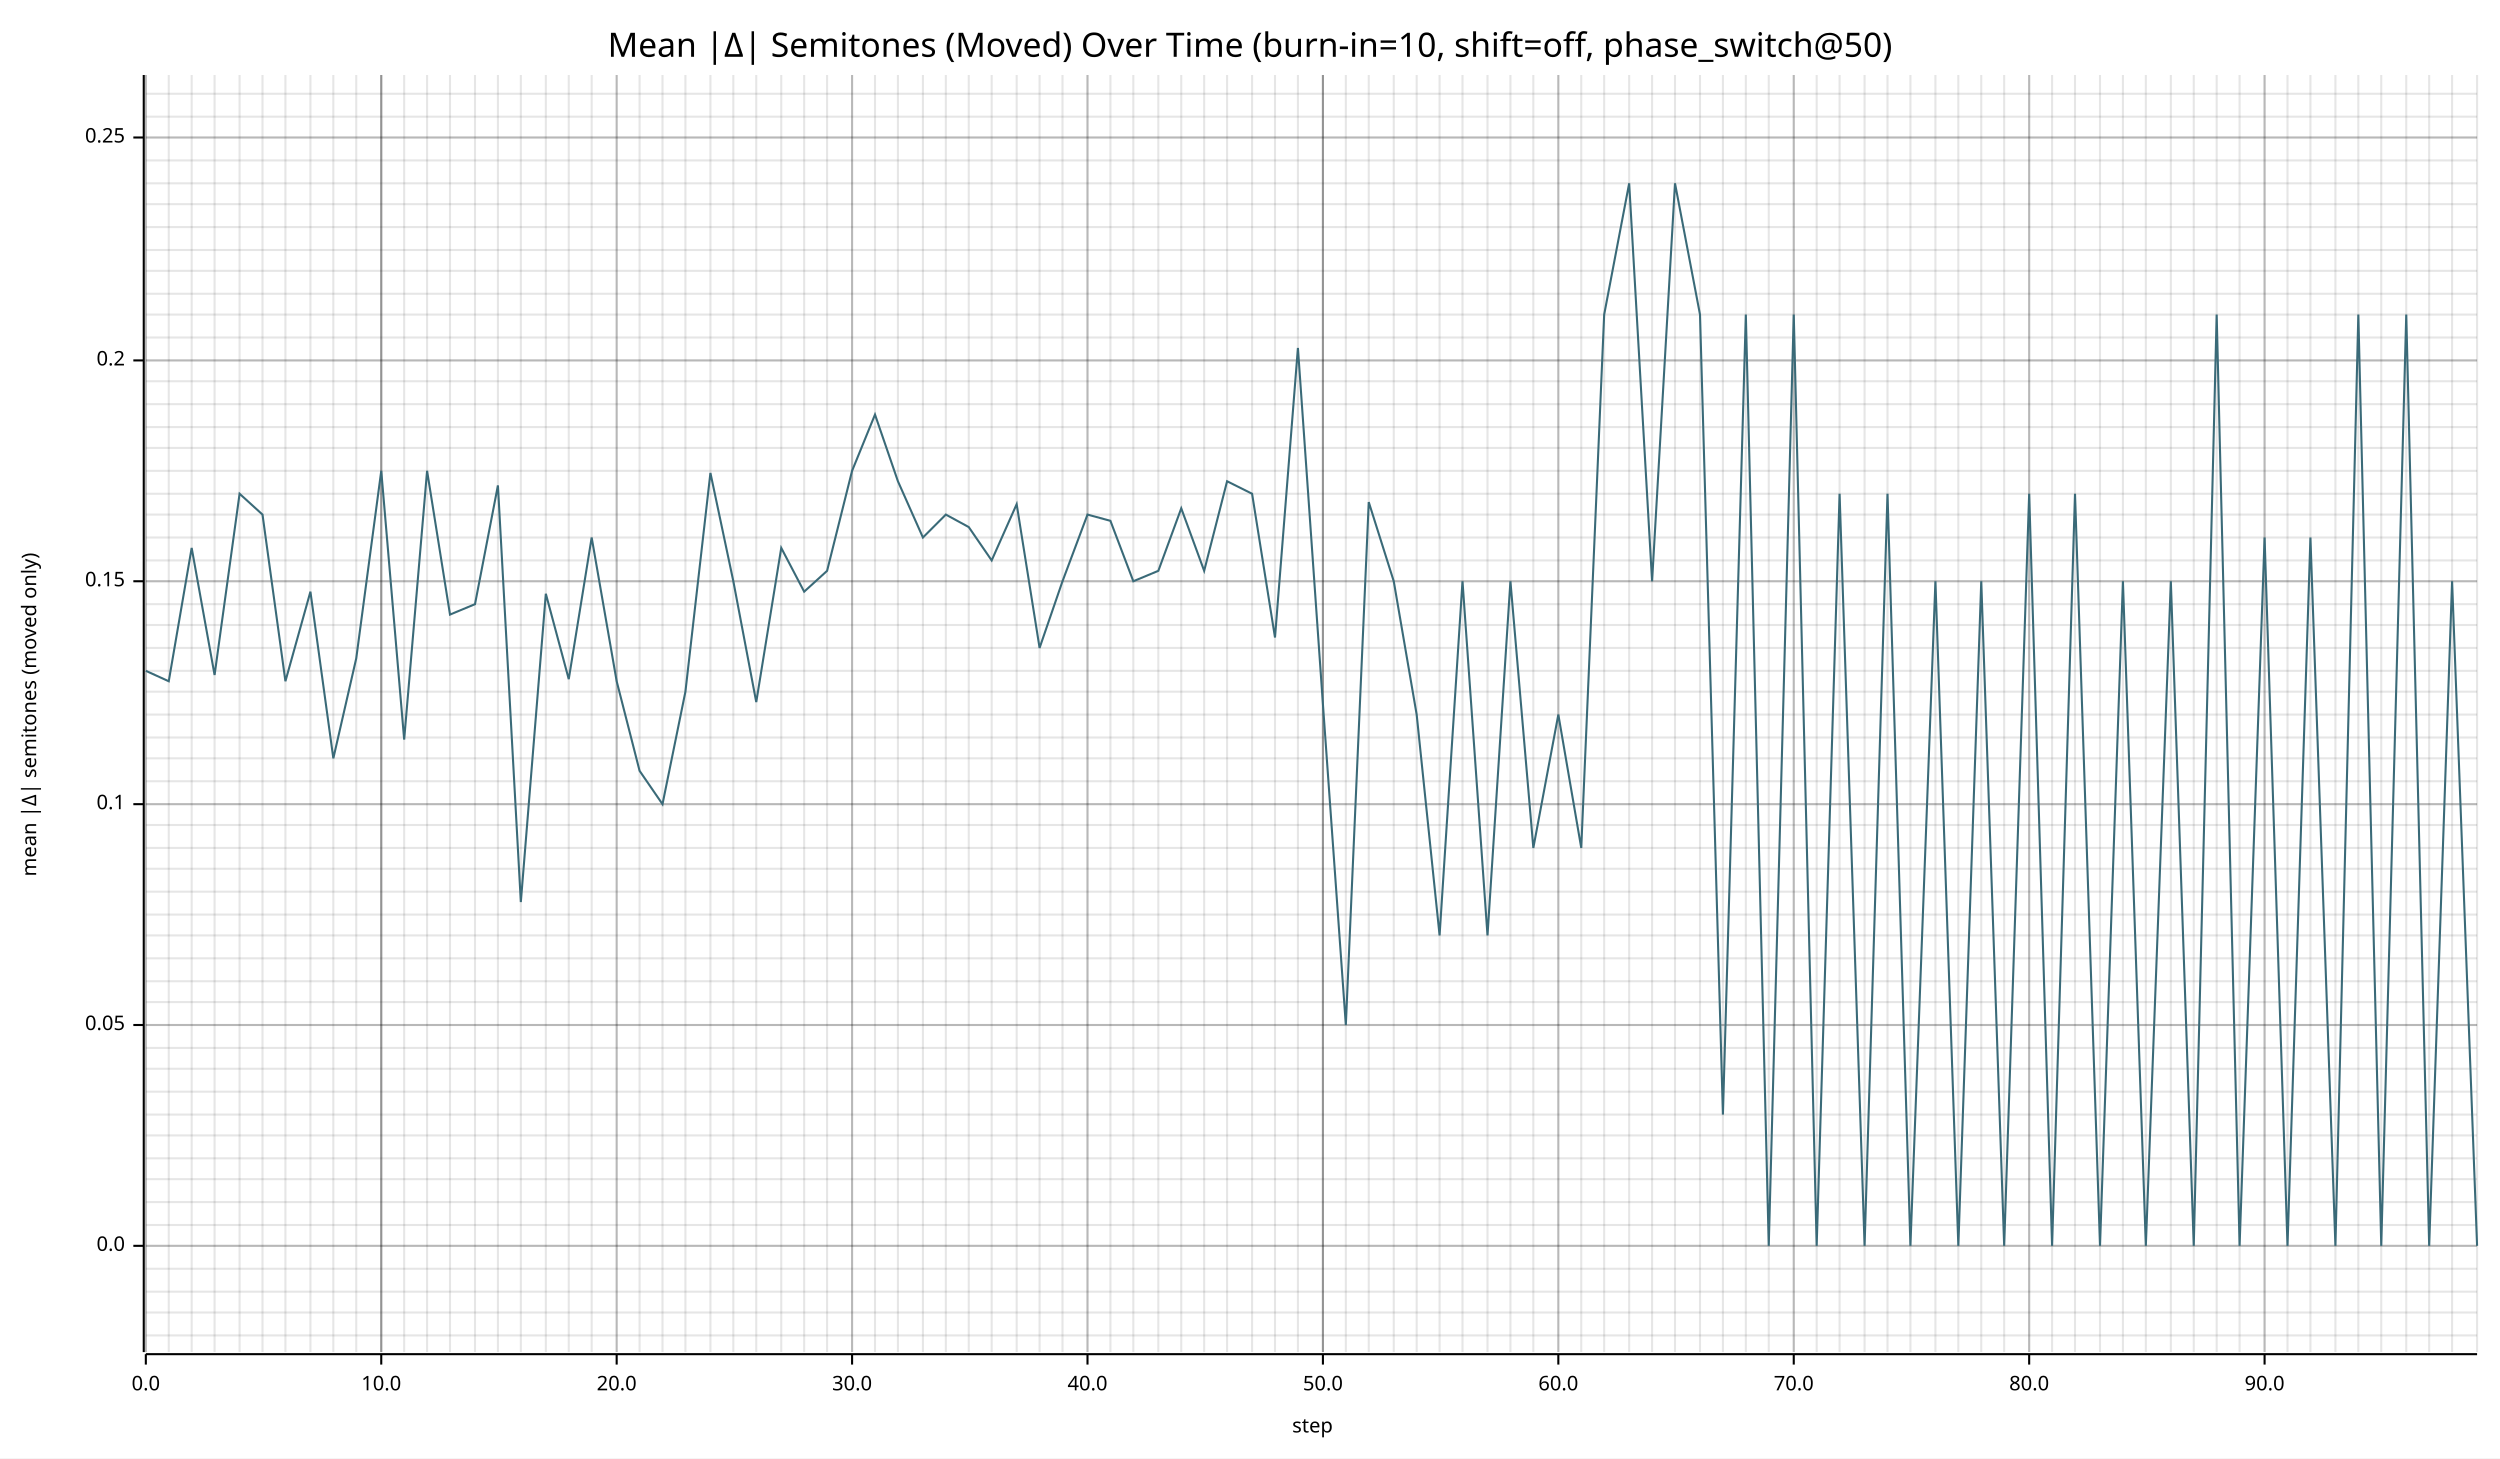
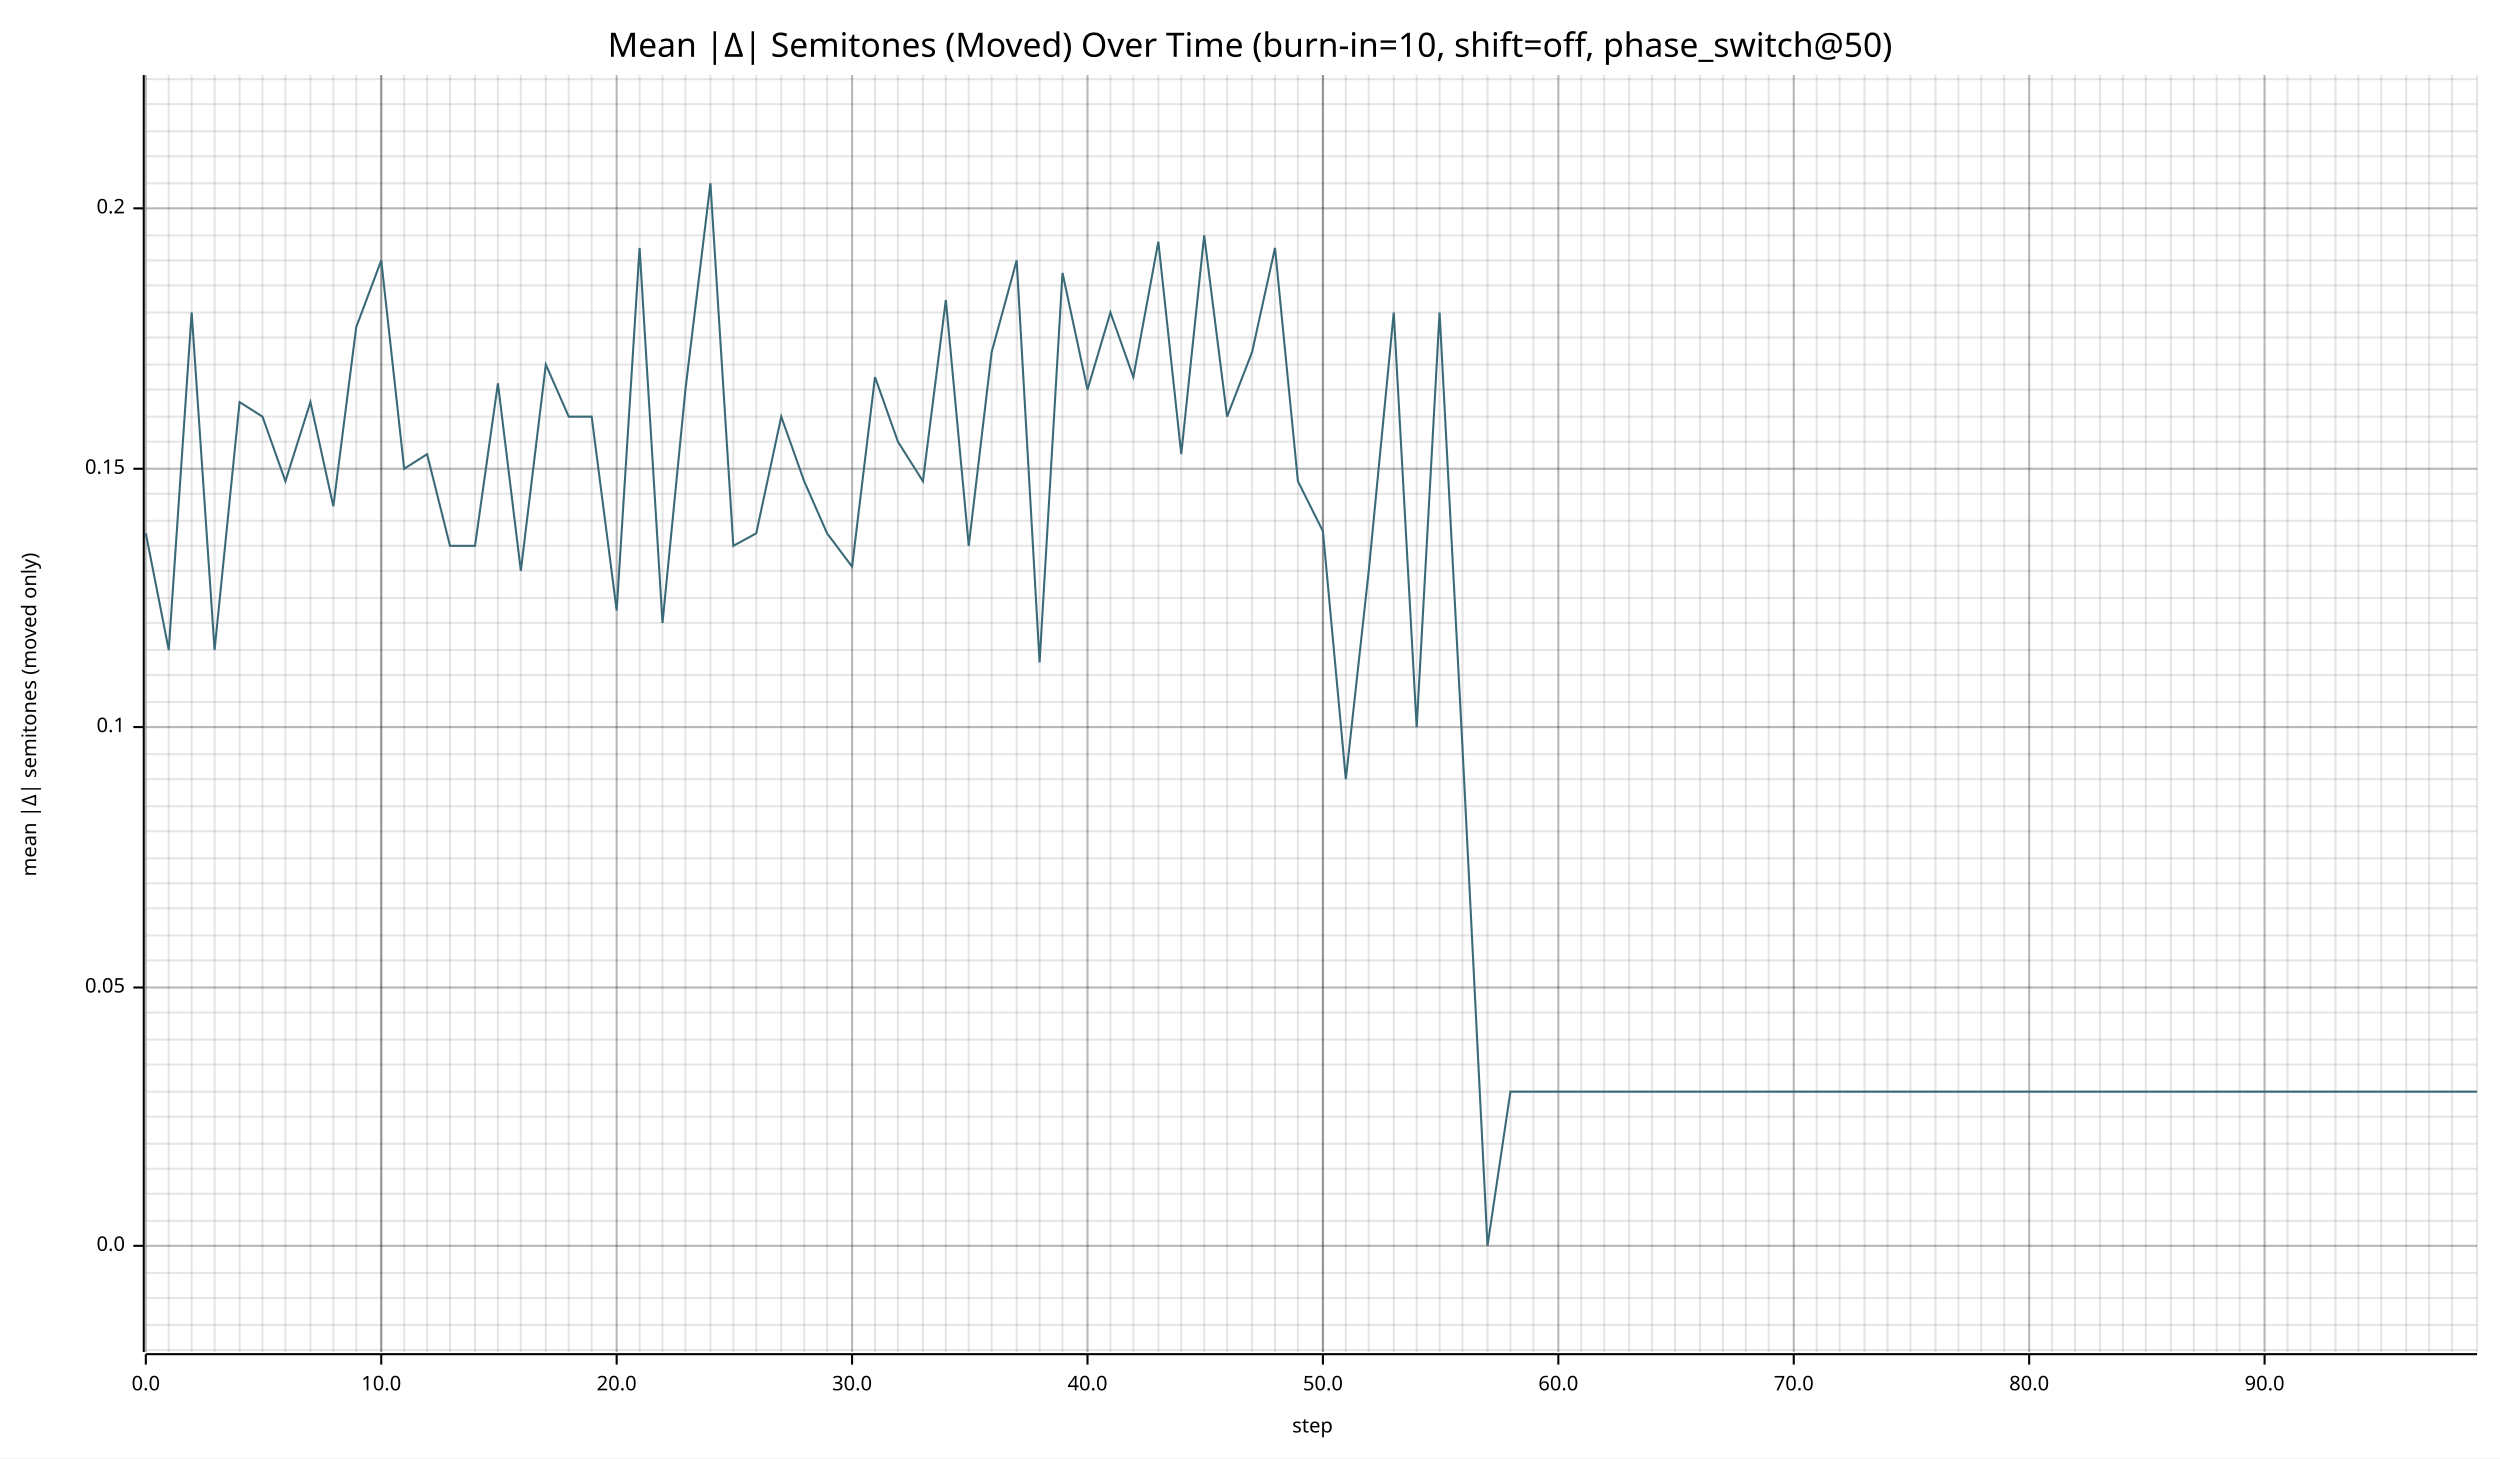
<svg xmlns="http://www.w3.org/2000/svg" width="1200" height="700" viewBox="0 0 1200 700">
  <rect x="0" y="0" width="1200" height="700" opacity="1" fill="#FFFFFF" stroke="none" />
  <text x="600" y="15" dy="0.76em" text-anchor="middle" font-family="sans-serif" font-size="16.129" opacity="1" fill="#000000">
Mean |Δ| Semitones (Moved) Over Time (burn-in=10, shift=off, phase_switch@50)
</text>
  <line opacity="0.1" stroke="#000000" stroke-width="1" x1="70" y1="649" x2="70" y2="36" />
  <line opacity="0.1" stroke="#000000" stroke-width="1" x1="81" y1="649" x2="81" y2="36" />
  <line opacity="0.1" stroke="#000000" stroke-width="1" x1="92" y1="649" x2="92" y2="36" />
  <line opacity="0.1" stroke="#000000" stroke-width="1" x1="103" y1="649" x2="103" y2="36" />
  <line opacity="0.1" stroke="#000000" stroke-width="1" x1="115" y1="649" x2="115" y2="36" />
  <line opacity="0.1" stroke="#000000" stroke-width="1" x1="126" y1="649" x2="126" y2="36" />
  <line opacity="0.1" stroke="#000000" stroke-width="1" x1="137" y1="649" x2="137" y2="36" />
  <line opacity="0.1" stroke="#000000" stroke-width="1" x1="149" y1="649" x2="149" y2="36" />
  <line opacity="0.1" stroke="#000000" stroke-width="1" x1="160" y1="649" x2="160" y2="36" />
  <line opacity="0.1" stroke="#000000" stroke-width="1" x1="171" y1="649" x2="171" y2="36" />
  <line opacity="0.1" stroke="#000000" stroke-width="1" x1="183" y1="649" x2="183" y2="36" />
  <line opacity="0.1" stroke="#000000" stroke-width="1" x1="194" y1="649" x2="194" y2="36" />
  <line opacity="0.1" stroke="#000000" stroke-width="1" x1="205" y1="649" x2="205" y2="36" />
  <line opacity="0.1" stroke="#000000" stroke-width="1" x1="216" y1="649" x2="216" y2="36" />
  <line opacity="0.1" stroke="#000000" stroke-width="1" x1="228" y1="649" x2="228" y2="36" />
  <line opacity="0.1" stroke="#000000" stroke-width="1" x1="239" y1="649" x2="239" y2="36" />
  <line opacity="0.1" stroke="#000000" stroke-width="1" x1="250" y1="649" x2="250" y2="36" />
  <line opacity="0.1" stroke="#000000" stroke-width="1" x1="262" y1="649" x2="262" y2="36" />
  <line opacity="0.1" stroke="#000000" stroke-width="1" x1="273" y1="649" x2="273" y2="36" />
  <line opacity="0.1" stroke="#000000" stroke-width="1" x1="284" y1="649" x2="284" y2="36" />
  <line opacity="0.1" stroke="#000000" stroke-width="1" x1="296" y1="649" x2="296" y2="36" />
  <line opacity="0.1" stroke="#000000" stroke-width="1" x1="307" y1="649" x2="307" y2="36" />
  <line opacity="0.1" stroke="#000000" stroke-width="1" x1="318" y1="649" x2="318" y2="36" />
  <line opacity="0.1" stroke="#000000" stroke-width="1" x1="329" y1="649" x2="329" y2="36" />
  <line opacity="0.1" stroke="#000000" stroke-width="1" x1="341" y1="649" x2="341" y2="36" />
  <line opacity="0.1" stroke="#000000" stroke-width="1" x1="352" y1="649" x2="352" y2="36" />
  <line opacity="0.1" stroke="#000000" stroke-width="1" x1="363" y1="649" x2="363" y2="36" />
  <line opacity="0.1" stroke="#000000" stroke-width="1" x1="375" y1="649" x2="375" y2="36" />
  <line opacity="0.1" stroke="#000000" stroke-width="1" x1="386" y1="649" x2="386" y2="36" />
  <line opacity="0.1" stroke="#000000" stroke-width="1" x1="397" y1="649" x2="397" y2="36" />
  <line opacity="0.1" stroke="#000000" stroke-width="1" x1="409" y1="649" x2="409" y2="36" />
  <line opacity="0.1" stroke="#000000" stroke-width="1" x1="420" y1="649" x2="420" y2="36" />
  <line opacity="0.1" stroke="#000000" stroke-width="1" x1="431" y1="649" x2="431" y2="36" />
  <line opacity="0.1" stroke="#000000" stroke-width="1" x1="443" y1="649" x2="443" y2="36" />
  <line opacity="0.1" stroke="#000000" stroke-width="1" x1="454" y1="649" x2="454" y2="36" />
  <line opacity="0.1" stroke="#000000" stroke-width="1" x1="465" y1="649" x2="465" y2="36" />
  <line opacity="0.1" stroke="#000000" stroke-width="1" x1="476" y1="649" x2="476" y2="36" />
  <line opacity="0.1" stroke="#000000" stroke-width="1" x1="488" y1="649" x2="488" y2="36" />
  <line opacity="0.1" stroke="#000000" stroke-width="1" x1="499" y1="649" x2="499" y2="36" />
  <line opacity="0.1" stroke="#000000" stroke-width="1" x1="510" y1="649" x2="510" y2="36" />
  <line opacity="0.1" stroke="#000000" stroke-width="1" x1="522" y1="649" x2="522" y2="36" />
  <line opacity="0.1" stroke="#000000" stroke-width="1" x1="533" y1="649" x2="533" y2="36" />
  <line opacity="0.1" stroke="#000000" stroke-width="1" x1="544" y1="649" x2="544" y2="36" />
  <line opacity="0.1" stroke="#000000" stroke-width="1" x1="556" y1="649" x2="556" y2="36" />
  <line opacity="0.1" stroke="#000000" stroke-width="1" x1="567" y1="649" x2="567" y2="36" />
  <line opacity="0.1" stroke="#000000" stroke-width="1" x1="578" y1="649" x2="578" y2="36" />
  <line opacity="0.1" stroke="#000000" stroke-width="1" x1="589" y1="649" x2="589" y2="36" />
  <line opacity="0.1" stroke="#000000" stroke-width="1" x1="601" y1="649" x2="601" y2="36" />
  <line opacity="0.1" stroke="#000000" stroke-width="1" x1="612" y1="649" x2="612" y2="36" />
  <line opacity="0.1" stroke="#000000" stroke-width="1" x1="623" y1="649" x2="623" y2="36" />
  <line opacity="0.1" stroke="#000000" stroke-width="1" x1="635" y1="649" x2="635" y2="36" />
  <line opacity="0.1" stroke="#000000" stroke-width="1" x1="646" y1="649" x2="646" y2="36" />
  <line opacity="0.1" stroke="#000000" stroke-width="1" x1="657" y1="649" x2="657" y2="36" />
  <line opacity="0.1" stroke="#000000" stroke-width="1" x1="669" y1="649" x2="669" y2="36" />
  <line opacity="0.1" stroke="#000000" stroke-width="1" x1="680" y1="649" x2="680" y2="36" />
  <line opacity="0.1" stroke="#000000" stroke-width="1" x1="691" y1="649" x2="691" y2="36" />
  <line opacity="0.1" stroke="#000000" stroke-width="1" x1="702" y1="649" x2="702" y2="36" />
  <line opacity="0.1" stroke="#000000" stroke-width="1" x1="714" y1="649" x2="714" y2="36" />
  <line opacity="0.1" stroke="#000000" stroke-width="1" x1="725" y1="649" x2="725" y2="36" />
  <line opacity="0.1" stroke="#000000" stroke-width="1" x1="736" y1="649" x2="736" y2="36" />
  <line opacity="0.1" stroke="#000000" stroke-width="1" x1="748" y1="649" x2="748" y2="36" />
  <line opacity="0.1" stroke="#000000" stroke-width="1" x1="759" y1="649" x2="759" y2="36" />
  <line opacity="0.1" stroke="#000000" stroke-width="1" x1="770" y1="649" x2="770" y2="36" />
  <line opacity="0.1" stroke="#000000" stroke-width="1" x1="782" y1="649" x2="782" y2="36" />
  <line opacity="0.1" stroke="#000000" stroke-width="1" x1="793" y1="649" x2="793" y2="36" />
  <line opacity="0.1" stroke="#000000" stroke-width="1" x1="804" y1="649" x2="804" y2="36" />
  <line opacity="0.1" stroke="#000000" stroke-width="1" x1="816" y1="649" x2="816" y2="36" />
  <line opacity="0.1" stroke="#000000" stroke-width="1" x1="827" y1="649" x2="827" y2="36" />
  <line opacity="0.1" stroke="#000000" stroke-width="1" x1="838" y1="649" x2="838" y2="36" />
  <line opacity="0.1" stroke="#000000" stroke-width="1" x1="849" y1="649" x2="849" y2="36" />
  <line opacity="0.1" stroke="#000000" stroke-width="1" x1="861" y1="649" x2="861" y2="36" />
  <line opacity="0.1" stroke="#000000" stroke-width="1" x1="872" y1="649" x2="872" y2="36" />
  <line opacity="0.1" stroke="#000000" stroke-width="1" x1="883" y1="649" x2="883" y2="36" />
  <line opacity="0.1" stroke="#000000" stroke-width="1" x1="895" y1="649" x2="895" y2="36" />
  <line opacity="0.1" stroke="#000000" stroke-width="1" x1="906" y1="649" x2="906" y2="36" />
  <line opacity="0.1" stroke="#000000" stroke-width="1" x1="917" y1="649" x2="917" y2="36" />
  <line opacity="0.1" stroke="#000000" stroke-width="1" x1="929" y1="649" x2="929" y2="36" />
  <line opacity="0.1" stroke="#000000" stroke-width="1" x1="940" y1="649" x2="940" y2="36" />
  <line opacity="0.1" stroke="#000000" stroke-width="1" x1="951" y1="649" x2="951" y2="36" />
  <line opacity="0.1" stroke="#000000" stroke-width="1" x1="962" y1="649" x2="962" y2="36" />
  <line opacity="0.1" stroke="#000000" stroke-width="1" x1="974" y1="649" x2="974" y2="36" />
  <line opacity="0.1" stroke="#000000" stroke-width="1" x1="985" y1="649" x2="985" y2="36" />
  <line opacity="0.1" stroke="#000000" stroke-width="1" x1="996" y1="649" x2="996" y2="36" />
  <line opacity="0.1" stroke="#000000" stroke-width="1" x1="1008" y1="649" x2="1008" y2="36" />
  <line opacity="0.1" stroke="#000000" stroke-width="1" x1="1019" y1="649" x2="1019" y2="36" />
  <line opacity="0.1" stroke="#000000" stroke-width="1" x1="1030" y1="649" x2="1030" y2="36" />
  <line opacity="0.1" stroke="#000000" stroke-width="1" x1="1042" y1="649" x2="1042" y2="36" />
  <line opacity="0.1" stroke="#000000" stroke-width="1" x1="1053" y1="649" x2="1053" y2="36" />
  <line opacity="0.1" stroke="#000000" stroke-width="1" x1="1064" y1="649" x2="1064" y2="36" />
  <line opacity="0.1" stroke="#000000" stroke-width="1" x1="1075" y1="649" x2="1075" y2="36" />
  <line opacity="0.1" stroke="#000000" stroke-width="1" x1="1087" y1="649" x2="1087" y2="36" />
  <line opacity="0.1" stroke="#000000" stroke-width="1" x1="1098" y1="649" x2="1098" y2="36" />
  <line opacity="0.1" stroke="#000000" stroke-width="1" x1="1109" y1="649" x2="1109" y2="36" />
  <line opacity="0.1" stroke="#000000" stroke-width="1" x1="1121" y1="649" x2="1121" y2="36" />
  <line opacity="0.1" stroke="#000000" stroke-width="1" x1="1132" y1="649" x2="1132" y2="36" />
  <line opacity="0.1" stroke="#000000" stroke-width="1" x1="1143" y1="649" x2="1143" y2="36" />
  <line opacity="0.1" stroke="#000000" stroke-width="1" x1="1155" y1="649" x2="1155" y2="36" />
  <line opacity="0.1" stroke="#000000" stroke-width="1" x1="1166" y1="649" x2="1166" y2="36" />
  <line opacity="0.1" stroke="#000000" stroke-width="1" x1="1177" y1="649" x2="1177" y2="36" />
  <line opacity="0.1" stroke="#000000" stroke-width="1" x1="1189" y1="649" x2="1189" y2="36" />
-   <line opacity="0.1" stroke="#000000" stroke-width="1" x1="70" y1="641" x2="1189" y2="641" />
-   <line opacity="0.1" stroke="#000000" stroke-width="1" x1="70" y1="630" x2="1189" y2="630" />
-   <line opacity="0.1" stroke="#000000" stroke-width="1" x1="70" y1="620" x2="1189" y2="620" />
-   <line opacity="0.1" stroke="#000000" stroke-width="1" x1="70" y1="609" x2="1189" y2="609" />
+   <line opacity="0.1" stroke="#000000" stroke-width="1" x1="70" y1="648" x2="1189" y2="648" />
+   <line opacity="0.1" stroke="#000000" stroke-width="1" x1="70" y1="636" x2="1189" y2="636" />
+   <line opacity="0.1" stroke="#000000" stroke-width="1" x1="70" y1="623" x2="1189" y2="623" />
+   <line opacity="0.1" stroke="#000000" stroke-width="1" x1="70" y1="611" x2="1189" y2="611" />
  <line opacity="0.1" stroke="#000000" stroke-width="1" x1="70" y1="598" x2="1189" y2="598" />
-   <line opacity="0.1" stroke="#000000" stroke-width="1" x1="70" y1="588" x2="1189" y2="588" />
-   <line opacity="0.1" stroke="#000000" stroke-width="1" x1="70" y1="577" x2="1189" y2="577" />
-   <line opacity="0.1" stroke="#000000" stroke-width="1" x1="70" y1="566" x2="1189" y2="566" />
-   <line opacity="0.1" stroke="#000000" stroke-width="1" x1="70" y1="556" x2="1189" y2="556" />
-   <line opacity="0.1" stroke="#000000" stroke-width="1" x1="70" y1="545" x2="1189" y2="545" />
-   <line opacity="0.1" stroke="#000000" stroke-width="1" x1="70" y1="535" x2="1189" y2="535" />
+   <line opacity="0.1" stroke="#000000" stroke-width="1" x1="70" y1="586" x2="1189" y2="586" />
+   <line opacity="0.1" stroke="#000000" stroke-width="1" x1="70" y1="573" x2="1189" y2="573" />
+   <line opacity="0.1" stroke="#000000" stroke-width="1" x1="70" y1="561" x2="1189" y2="561" />
+   <line opacity="0.1" stroke="#000000" stroke-width="1" x1="70" y1="549" x2="1189" y2="549" />
+   <line opacity="0.1" stroke="#000000" stroke-width="1" x1="70" y1="536" x2="1189" y2="536" />
  <line opacity="0.1" stroke="#000000" stroke-width="1" x1="70" y1="524" x2="1189" y2="524" />
-   <line opacity="0.1" stroke="#000000" stroke-width="1" x1="70" y1="513" x2="1189" y2="513" />
-   <line opacity="0.1" stroke="#000000" stroke-width="1" x1="70" y1="503" x2="1189" y2="503" />
-   <line opacity="0.1" stroke="#000000" stroke-width="1" x1="70" y1="492" x2="1189" y2="492" />
-   <line opacity="0.1" stroke="#000000" stroke-width="1" x1="70" y1="481" x2="1189" y2="481" />
-   <line opacity="0.1" stroke="#000000" stroke-width="1" x1="70" y1="471" x2="1189" y2="471" />
-   <line opacity="0.1" stroke="#000000" stroke-width="1" x1="70" y1="460" x2="1189" y2="460" />
+   <line opacity="0.1" stroke="#000000" stroke-width="1" x1="70" y1="511" x2="1189" y2="511" />
+   <line opacity="0.1" stroke="#000000" stroke-width="1" x1="70" y1="499" x2="1189" y2="499" />
+   <line opacity="0.1" stroke="#000000" stroke-width="1" x1="70" y1="486" x2="1189" y2="486" />
+   <line opacity="0.1" stroke="#000000" stroke-width="1" x1="70" y1="474" x2="1189" y2="474" />
+   <line opacity="0.1" stroke="#000000" stroke-width="1" x1="70" y1="461" x2="1189" y2="461" />
  <line opacity="0.1" stroke="#000000" stroke-width="1" x1="70" y1="449" x2="1189" y2="449" />
-   <line opacity="0.1" stroke="#000000" stroke-width="1" x1="70" y1="439" x2="1189" y2="439" />
-   <line opacity="0.1" stroke="#000000" stroke-width="1" x1="70" y1="428" x2="1189" y2="428" />
-   <line opacity="0.1" stroke="#000000" stroke-width="1" x1="70" y1="417" x2="1189" y2="417" />
-   <line opacity="0.1" stroke="#000000" stroke-width="1" x1="70" y1="407" x2="1189" y2="407" />
-   <line opacity="0.1" stroke="#000000" stroke-width="1" x1="70" y1="396" x2="1189" y2="396" />
-   <line opacity="0.1" stroke="#000000" stroke-width="1" x1="70" y1="386" x2="1189" y2="386" />
-   <line opacity="0.1" stroke="#000000" stroke-width="1" x1="70" y1="375" x2="1189" y2="375" />
-   <line opacity="0.1" stroke="#000000" stroke-width="1" x1="70" y1="364" x2="1189" y2="364" />
-   <line opacity="0.1" stroke="#000000" stroke-width="1" x1="70" y1="354" x2="1189" y2="354" />
-   <line opacity="0.1" stroke="#000000" stroke-width="1" x1="70" y1="343" x2="1189" y2="343" />
-   <line opacity="0.1" stroke="#000000" stroke-width="1" x1="70" y1="332" x2="1189" y2="332" />
-   <line opacity="0.1" stroke="#000000" stroke-width="1" x1="70" y1="322" x2="1189" y2="322" />
-   <line opacity="0.1" stroke="#000000" stroke-width="1" x1="70" y1="311" x2="1189" y2="311" />
-   <line opacity="0.1" stroke="#000000" stroke-width="1" x1="70" y1="300" x2="1189" y2="300" />
-   <line opacity="0.1" stroke="#000000" stroke-width="1" x1="70" y1="290" x2="1189" y2="290" />
-   <line opacity="0.1" stroke="#000000" stroke-width="1" x1="70" y1="279" x2="1189" y2="279" />
-   <line opacity="0.1" stroke="#000000" stroke-width="1" x1="70" y1="269" x2="1189" y2="269" />
-   <line opacity="0.1" stroke="#000000" stroke-width="1" x1="70" y1="258" x2="1189" y2="258" />
-   <line opacity="0.1" stroke="#000000" stroke-width="1" x1="70" y1="247" x2="1189" y2="247" />
+   <line opacity="0.1" stroke="#000000" stroke-width="1" x1="70" y1="436" x2="1189" y2="436" />
+   <line opacity="0.1" stroke="#000000" stroke-width="1" x1="70" y1="424" x2="1189" y2="424" />
+   <line opacity="0.1" stroke="#000000" stroke-width="1" x1="70" y1="412" x2="1189" y2="412" />
+   <line opacity="0.1" stroke="#000000" stroke-width="1" x1="70" y1="399" x2="1189" y2="399" />
+   <line opacity="0.1" stroke="#000000" stroke-width="1" x1="70" y1="387" x2="1189" y2="387" />
+   <line opacity="0.1" stroke="#000000" stroke-width="1" x1="70" y1="374" x2="1189" y2="374" />
+   <line opacity="0.1" stroke="#000000" stroke-width="1" x1="70" y1="362" x2="1189" y2="362" />
+   <line opacity="0.1" stroke="#000000" stroke-width="1" x1="70" y1="349" x2="1189" y2="349" />
+   <line opacity="0.1" stroke="#000000" stroke-width="1" x1="70" y1="337" x2="1189" y2="337" />
+   <line opacity="0.1" stroke="#000000" stroke-width="1" x1="70" y1="324" x2="1189" y2="324" />
+   <line opacity="0.1" stroke="#000000" stroke-width="1" x1="70" y1="312" x2="1189" y2="312" />
+   <line opacity="0.1" stroke="#000000" stroke-width="1" x1="70" y1="299" x2="1189" y2="299" />
+   <line opacity="0.1" stroke="#000000" stroke-width="1" x1="70" y1="287" x2="1189" y2="287" />
+   <line opacity="0.1" stroke="#000000" stroke-width="1" x1="70" y1="274" x2="1189" y2="274" />
+   <line opacity="0.1" stroke="#000000" stroke-width="1" x1="70" y1="262" x2="1189" y2="262" />
+   <line opacity="0.1" stroke="#000000" stroke-width="1" x1="70" y1="250" x2="1189" y2="250" />
  <line opacity="0.1" stroke="#000000" stroke-width="1" x1="70" y1="237" x2="1189" y2="237" />
-   <line opacity="0.1" stroke="#000000" stroke-width="1" x1="70" y1="226" x2="1189" y2="226" />
-   <line opacity="0.1" stroke="#000000" stroke-width="1" x1="70" y1="215" x2="1189" y2="215" />
-   <line opacity="0.1" stroke="#000000" stroke-width="1" x1="70" y1="205" x2="1189" y2="205" />
-   <line opacity="0.1" stroke="#000000" stroke-width="1" x1="70" y1="194" x2="1189" y2="194" />
-   <line opacity="0.1" stroke="#000000" stroke-width="1" x1="70" y1="183" x2="1189" y2="183" />
-   <line opacity="0.1" stroke="#000000" stroke-width="1" x1="70" y1="173" x2="1189" y2="173" />
+   <line opacity="0.1" stroke="#000000" stroke-width="1" x1="70" y1="225" x2="1189" y2="225" />
+   <line opacity="0.1" stroke="#000000" stroke-width="1" x1="70" y1="212" x2="1189" y2="212" />
+   <line opacity="0.1" stroke="#000000" stroke-width="1" x1="70" y1="200" x2="1189" y2="200" />
+   <line opacity="0.1" stroke="#000000" stroke-width="1" x1="70" y1="187" x2="1189" y2="187" />
+   <line opacity="0.1" stroke="#000000" stroke-width="1" x1="70" y1="175" x2="1189" y2="175" />
  <line opacity="0.1" stroke="#000000" stroke-width="1" x1="70" y1="162" x2="1189" y2="162" />
-   <line opacity="0.1" stroke="#000000" stroke-width="1" x1="70" y1="151" x2="1189" y2="151" />
-   <line opacity="0.1" stroke="#000000" stroke-width="1" x1="70" y1="141" x2="1189" y2="141" />
-   <line opacity="0.1" stroke="#000000" stroke-width="1" x1="70" y1="130" x2="1189" y2="130" />
-   <line opacity="0.1" stroke="#000000" stroke-width="1" x1="70" y1="120" x2="1189" y2="120" />
-   <line opacity="0.1" stroke="#000000" stroke-width="1" x1="70" y1="109" x2="1189" y2="109" />
-   <line opacity="0.1" stroke="#000000" stroke-width="1" x1="70" y1="98" x2="1189" y2="98" />
+   <line opacity="0.1" stroke="#000000" stroke-width="1" x1="70" y1="150" x2="1189" y2="150" />
+   <line opacity="0.1" stroke="#000000" stroke-width="1" x1="70" y1="137" x2="1189" y2="137" />
+   <line opacity="0.1" stroke="#000000" stroke-width="1" x1="70" y1="125" x2="1189" y2="125" />
+   <line opacity="0.1" stroke="#000000" stroke-width="1" x1="70" y1="113" x2="1189" y2="113" />
+   <line opacity="0.1" stroke="#000000" stroke-width="1" x1="70" y1="100" x2="1189" y2="100" />
  <line opacity="0.1" stroke="#000000" stroke-width="1" x1="70" y1="88" x2="1189" y2="88" />
-   <line opacity="0.1" stroke="#000000" stroke-width="1" x1="70" y1="77" x2="1189" y2="77" />
-   <line opacity="0.1" stroke="#000000" stroke-width="1" x1="70" y1="66" x2="1189" y2="66" />
-   <line opacity="0.1" stroke="#000000" stroke-width="1" x1="70" y1="56" x2="1189" y2="56" />
-   <line opacity="0.1" stroke="#000000" stroke-width="1" x1="70" y1="45" x2="1189" y2="45" />
+   <line opacity="0.1" stroke="#000000" stroke-width="1" x1="70" y1="75" x2="1189" y2="75" />
+   <line opacity="0.1" stroke="#000000" stroke-width="1" x1="70" y1="63" x2="1189" y2="63" />
+   <line opacity="0.1" stroke="#000000" stroke-width="1" x1="70" y1="50" x2="1189" y2="50" />
+   <line opacity="0.1" stroke="#000000" stroke-width="1" x1="70" y1="38" x2="1189" y2="38" />
  <text x="10" y="343" dy="0.76em" text-anchor="middle" font-family="sans-serif" font-size="9.677" opacity="1" fill="#000000" transform="rotate(270, 10, 343)">
mean |Δ| semitones (moved only)
</text>
  <text x="630" y="690" dy="-0.5ex" text-anchor="middle" font-family="sans-serif" font-size="9.677" opacity="1" fill="#000000">
step
</text>
  <line opacity="0.2" stroke="#000000" stroke-width="1" x1="70" y1="649" x2="70" y2="36" />
  <line opacity="0.2" stroke="#000000" stroke-width="1" x1="183" y1="649" x2="183" y2="36" />
  <line opacity="0.2" stroke="#000000" stroke-width="1" x1="296" y1="649" x2="296" y2="36" />
  <line opacity="0.2" stroke="#000000" stroke-width="1" x1="409" y1="649" x2="409" y2="36" />
  <line opacity="0.2" stroke="#000000" stroke-width="1" x1="522" y1="649" x2="522" y2="36" />
  <line opacity="0.2" stroke="#000000" stroke-width="1" x1="635" y1="649" x2="635" y2="36" />
  <line opacity="0.2" stroke="#000000" stroke-width="1" x1="748" y1="649" x2="748" y2="36" />
  <line opacity="0.2" stroke="#000000" stroke-width="1" x1="861" y1="649" x2="861" y2="36" />
  <line opacity="0.2" stroke="#000000" stroke-width="1" x1="974" y1="649" x2="974" y2="36" />
  <line opacity="0.2" stroke="#000000" stroke-width="1" x1="1087" y1="649" x2="1087" y2="36" />
  <line opacity="0.2" stroke="#000000" stroke-width="1" x1="70" y1="598" x2="1189" y2="598" />
-   <line opacity="0.2" stroke="#000000" stroke-width="1" x1="70" y1="492" x2="1189" y2="492" />
-   <line opacity="0.2" stroke="#000000" stroke-width="1" x1="70" y1="386" x2="1189" y2="386" />
-   <line opacity="0.2" stroke="#000000" stroke-width="1" x1="70" y1="279" x2="1189" y2="279" />
-   <line opacity="0.2" stroke="#000000" stroke-width="1" x1="70" y1="173" x2="1189" y2="173" />
-   <line opacity="0.2" stroke="#000000" stroke-width="1" x1="70" y1="66" x2="1189" y2="66" />
+   <line opacity="0.2" stroke="#000000" stroke-width="1" x1="70" y1="474" x2="1189" y2="474" />
+   <line opacity="0.2" stroke="#000000" stroke-width="1" x1="70" y1="349" x2="1189" y2="349" />
+   <line opacity="0.2" stroke="#000000" stroke-width="1" x1="70" y1="225" x2="1189" y2="225" />
+   <line opacity="0.2" stroke="#000000" stroke-width="1" x1="70" y1="100" x2="1189" y2="100" />
  <polyline fill="none" opacity="1" stroke="#000000" stroke-width="1" points="69,36 69,649 " />
  <text x="60" y="598" dy="0.5ex" text-anchor="end" font-family="sans-serif" font-size="9.677" opacity="1" fill="#000000">
0.0
</text>
  <polyline fill="none" opacity="1" stroke="#000000" stroke-width="1" points="64,598 69,598 " />
-   <text x="60" y="492" dy="0.5ex" text-anchor="end" font-family="sans-serif" font-size="9.677" opacity="1" fill="#000000">
+   <text x="60" y="474" dy="0.5ex" text-anchor="end" font-family="sans-serif" font-size="9.677" opacity="1" fill="#000000">
0.05
</text>
-   <polyline fill="none" opacity="1" stroke="#000000" stroke-width="1" points="64,492 69,492 " />
-   <text x="60" y="386" dy="0.5ex" text-anchor="end" font-family="sans-serif" font-size="9.677" opacity="1" fill="#000000">
+   <polyline fill="none" opacity="1" stroke="#000000" stroke-width="1" points="64,474 69,474 " />
+   <text x="60" y="349" dy="0.5ex" text-anchor="end" font-family="sans-serif" font-size="9.677" opacity="1" fill="#000000">
0.1
</text>
-   <polyline fill="none" opacity="1" stroke="#000000" stroke-width="1" points="64,386 69,386 " />
-   <text x="60" y="279" dy="0.5ex" text-anchor="end" font-family="sans-serif" font-size="9.677" opacity="1" fill="#000000">
+   <polyline fill="none" opacity="1" stroke="#000000" stroke-width="1" points="64,349 69,349 " />
+   <text x="60" y="225" dy="0.5ex" text-anchor="end" font-family="sans-serif" font-size="9.677" opacity="1" fill="#000000">
0.15
</text>
-   <polyline fill="none" opacity="1" stroke="#000000" stroke-width="1" points="64,279 69,279 " />
-   <text x="60" y="173" dy="0.5ex" text-anchor="end" font-family="sans-serif" font-size="9.677" opacity="1" fill="#000000">
+   <polyline fill="none" opacity="1" stroke="#000000" stroke-width="1" points="64,225 69,225 " />
+   <text x="60" y="100" dy="0.5ex" text-anchor="end" font-family="sans-serif" font-size="9.677" opacity="1" fill="#000000">
0.2
</text>
-   <polyline fill="none" opacity="1" stroke="#000000" stroke-width="1" points="64,173 69,173 " />
-   <text x="60" y="66" dy="0.5ex" text-anchor="end" font-family="sans-serif" font-size="9.677" opacity="1" fill="#000000">
- 0.25
- </text>
-   <polyline fill="none" opacity="1" stroke="#000000" stroke-width="1" points="64,66 69,66 " />
+   <polyline fill="none" opacity="1" stroke="#000000" stroke-width="1" points="64,100 69,100 " />
  <polyline fill="none" opacity="1" stroke="#000000" stroke-width="1" points="70,650 1189,650 " />
  <text x="70" y="660" dy="0.76em" text-anchor="middle" font-family="sans-serif" font-size="9.677" opacity="1" fill="#000000">
0.0
</text>
  <polyline fill="none" opacity="1" stroke="#000000" stroke-width="1" points="70,650 70,655 " />
  <text x="183" y="660" dy="0.76em" text-anchor="middle" font-family="sans-serif" font-size="9.677" opacity="1" fill="#000000">
10.0
</text>
  <polyline fill="none" opacity="1" stroke="#000000" stroke-width="1" points="183,650 183,655 " />
  <text x="296" y="660" dy="0.76em" text-anchor="middle" font-family="sans-serif" font-size="9.677" opacity="1" fill="#000000">
20.0
</text>
  <polyline fill="none" opacity="1" stroke="#000000" stroke-width="1" points="296,650 296,655 " />
  <text x="409" y="660" dy="0.76em" text-anchor="middle" font-family="sans-serif" font-size="9.677" opacity="1" fill="#000000">
30.0
</text>
  <polyline fill="none" opacity="1" stroke="#000000" stroke-width="1" points="409,650 409,655 " />
  <text x="522" y="660" dy="0.76em" text-anchor="middle" font-family="sans-serif" font-size="9.677" opacity="1" fill="#000000">
40.0
</text>
  <polyline fill="none" opacity="1" stroke="#000000" stroke-width="1" points="522,650 522,655 " />
  <text x="635" y="660" dy="0.76em" text-anchor="middle" font-family="sans-serif" font-size="9.677" opacity="1" fill="#000000">
50.0
</text>
  <polyline fill="none" opacity="1" stroke="#000000" stroke-width="1" points="635,650 635,655 " />
  <text x="748" y="660" dy="0.76em" text-anchor="middle" font-family="sans-serif" font-size="9.677" opacity="1" fill="#000000">
60.0
</text>
  <polyline fill="none" opacity="1" stroke="#000000" stroke-width="1" points="748,650 748,655 " />
  <text x="861" y="660" dy="0.76em" text-anchor="middle" font-family="sans-serif" font-size="9.677" opacity="1" fill="#000000">
70.0
</text>
  <polyline fill="none" opacity="1" stroke="#000000" stroke-width="1" points="861,650 861,655 " />
  <text x="974" y="660" dy="0.76em" text-anchor="middle" font-family="sans-serif" font-size="9.677" opacity="1" fill="#000000">
80.0
</text>
  <polyline fill="none" opacity="1" stroke="#000000" stroke-width="1" points="974,650 974,655 " />
  <text x="1087" y="660" dy="0.76em" text-anchor="middle" font-family="sans-serif" font-size="9.677" opacity="1" fill="#000000">
90.0
</text>
  <polyline fill="none" opacity="1" stroke="#000000" stroke-width="1" points="1087,650 1087,655 " />
  <polyline fill="none" opacity="0.2" stroke="#000000" stroke-width="1" points="183,649 183,36 " />
  <polyline fill="none" opacity="0.2" stroke="#000000" stroke-width="1" points="635,649 635,36 " />
-   <polyline fill="none" opacity="1" stroke="#3A6A78" stroke-width="1" points="70,322 81,327 92,263 103,324 115,237 126,247 137,327 149,284 160,364 171,316 183,226 194,355 205,226 216,295 228,290 239,233 250,433 262,285 273,326 284,258 296,327 307,370 318,386 329,332 341,227 352,279 363,337 375,263 386,284 397,274 409,226 420,199 431,231 443,258 454,247 465,253 476,269 488,242 499,311 510,279 522,247 533,250 544,279 556,274 567,244 578,274 589,231 601,237 612,306 623,167 635,338 646,492 657,241 669,279 680,343 691,449 702,279 714,449 725,279 736,407 748,343 759,407 770,151 782,88 793,279 804,88 816,151 827,535 838,151 849,598 861,151 872,598 883,237 895,598 906,237 917,598 929,279 940,598 951,279 962,598 974,237 985,598 996,237 1008,598 1019,279 1030,598 1042,279 1053,598 1064,151 1075,598 1087,258 1098,598 1109,258 1121,598 1132,151 1143,598 1155,151 1166,598 1177,279 1189,598 " />
+   <polyline fill="none" opacity="1" stroke="#3A6A78" stroke-width="1" points="70,256 81,312 92,150 103,312 115,193 126,200 137,231 149,193 160,243 171,157 183,125 194,225 205,218 216,262 228,262 239,184 250,274 262,175 273,200 284,200 296,293 307,119 318,299 329,187 341,88 352,262 363,256 375,200 386,231 397,256 409,272 420,181 431,212 443,231 454,144 465,262 476,169 488,125 499,318 510,131 522,187 533,150 544,181 556,116 567,218 578,113 589,200 601,169 612,119 623,231 635,255 646,374 657,274 669,150 680,349 691,150 702,359 714,598 725,524 736,524 748,524 759,524 770,524 782,524 793,524 804,524 816,524 827,524 838,524 849,524 861,524 872,524 883,524 895,524 906,524 917,524 929,524 940,524 951,524 962,524 974,524 985,524 996,524 1008,524 1019,524 1030,524 1042,524 1053,524 1064,524 1075,524 1087,524 1098,524 1109,524 1121,524 1132,524 1143,524 1155,524 1166,524 1177,524 1189,524 " />
</svg>
